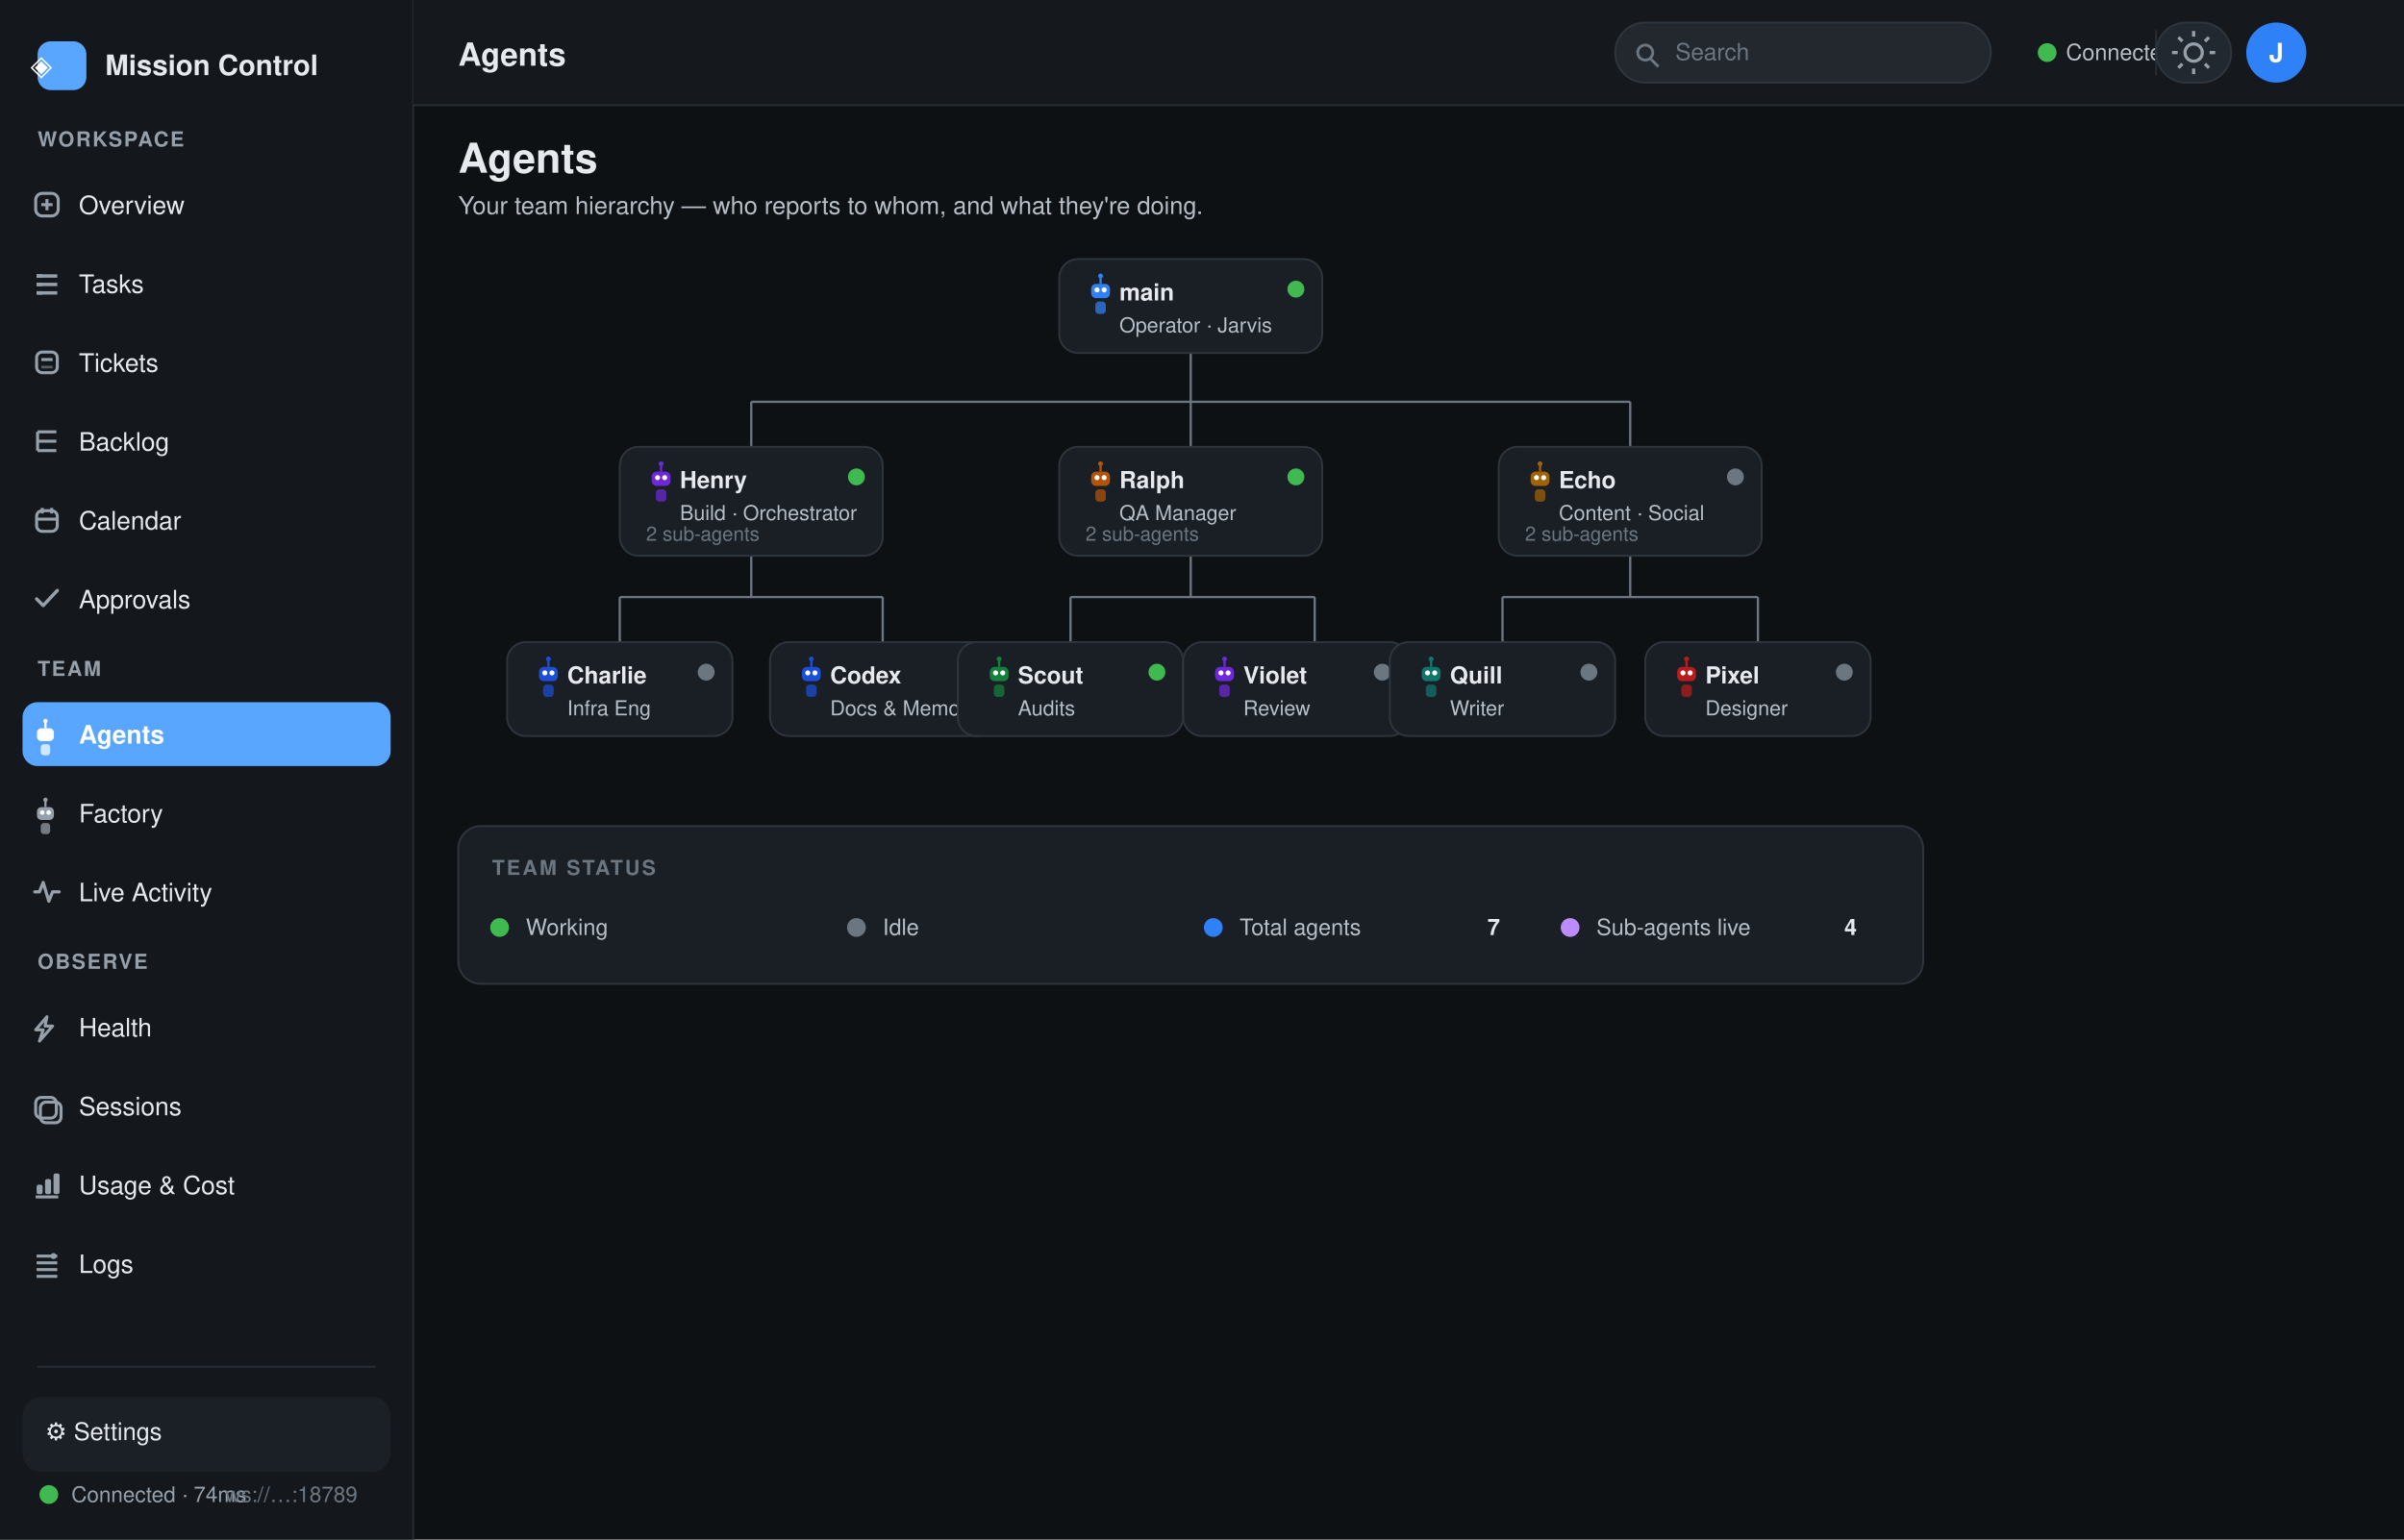
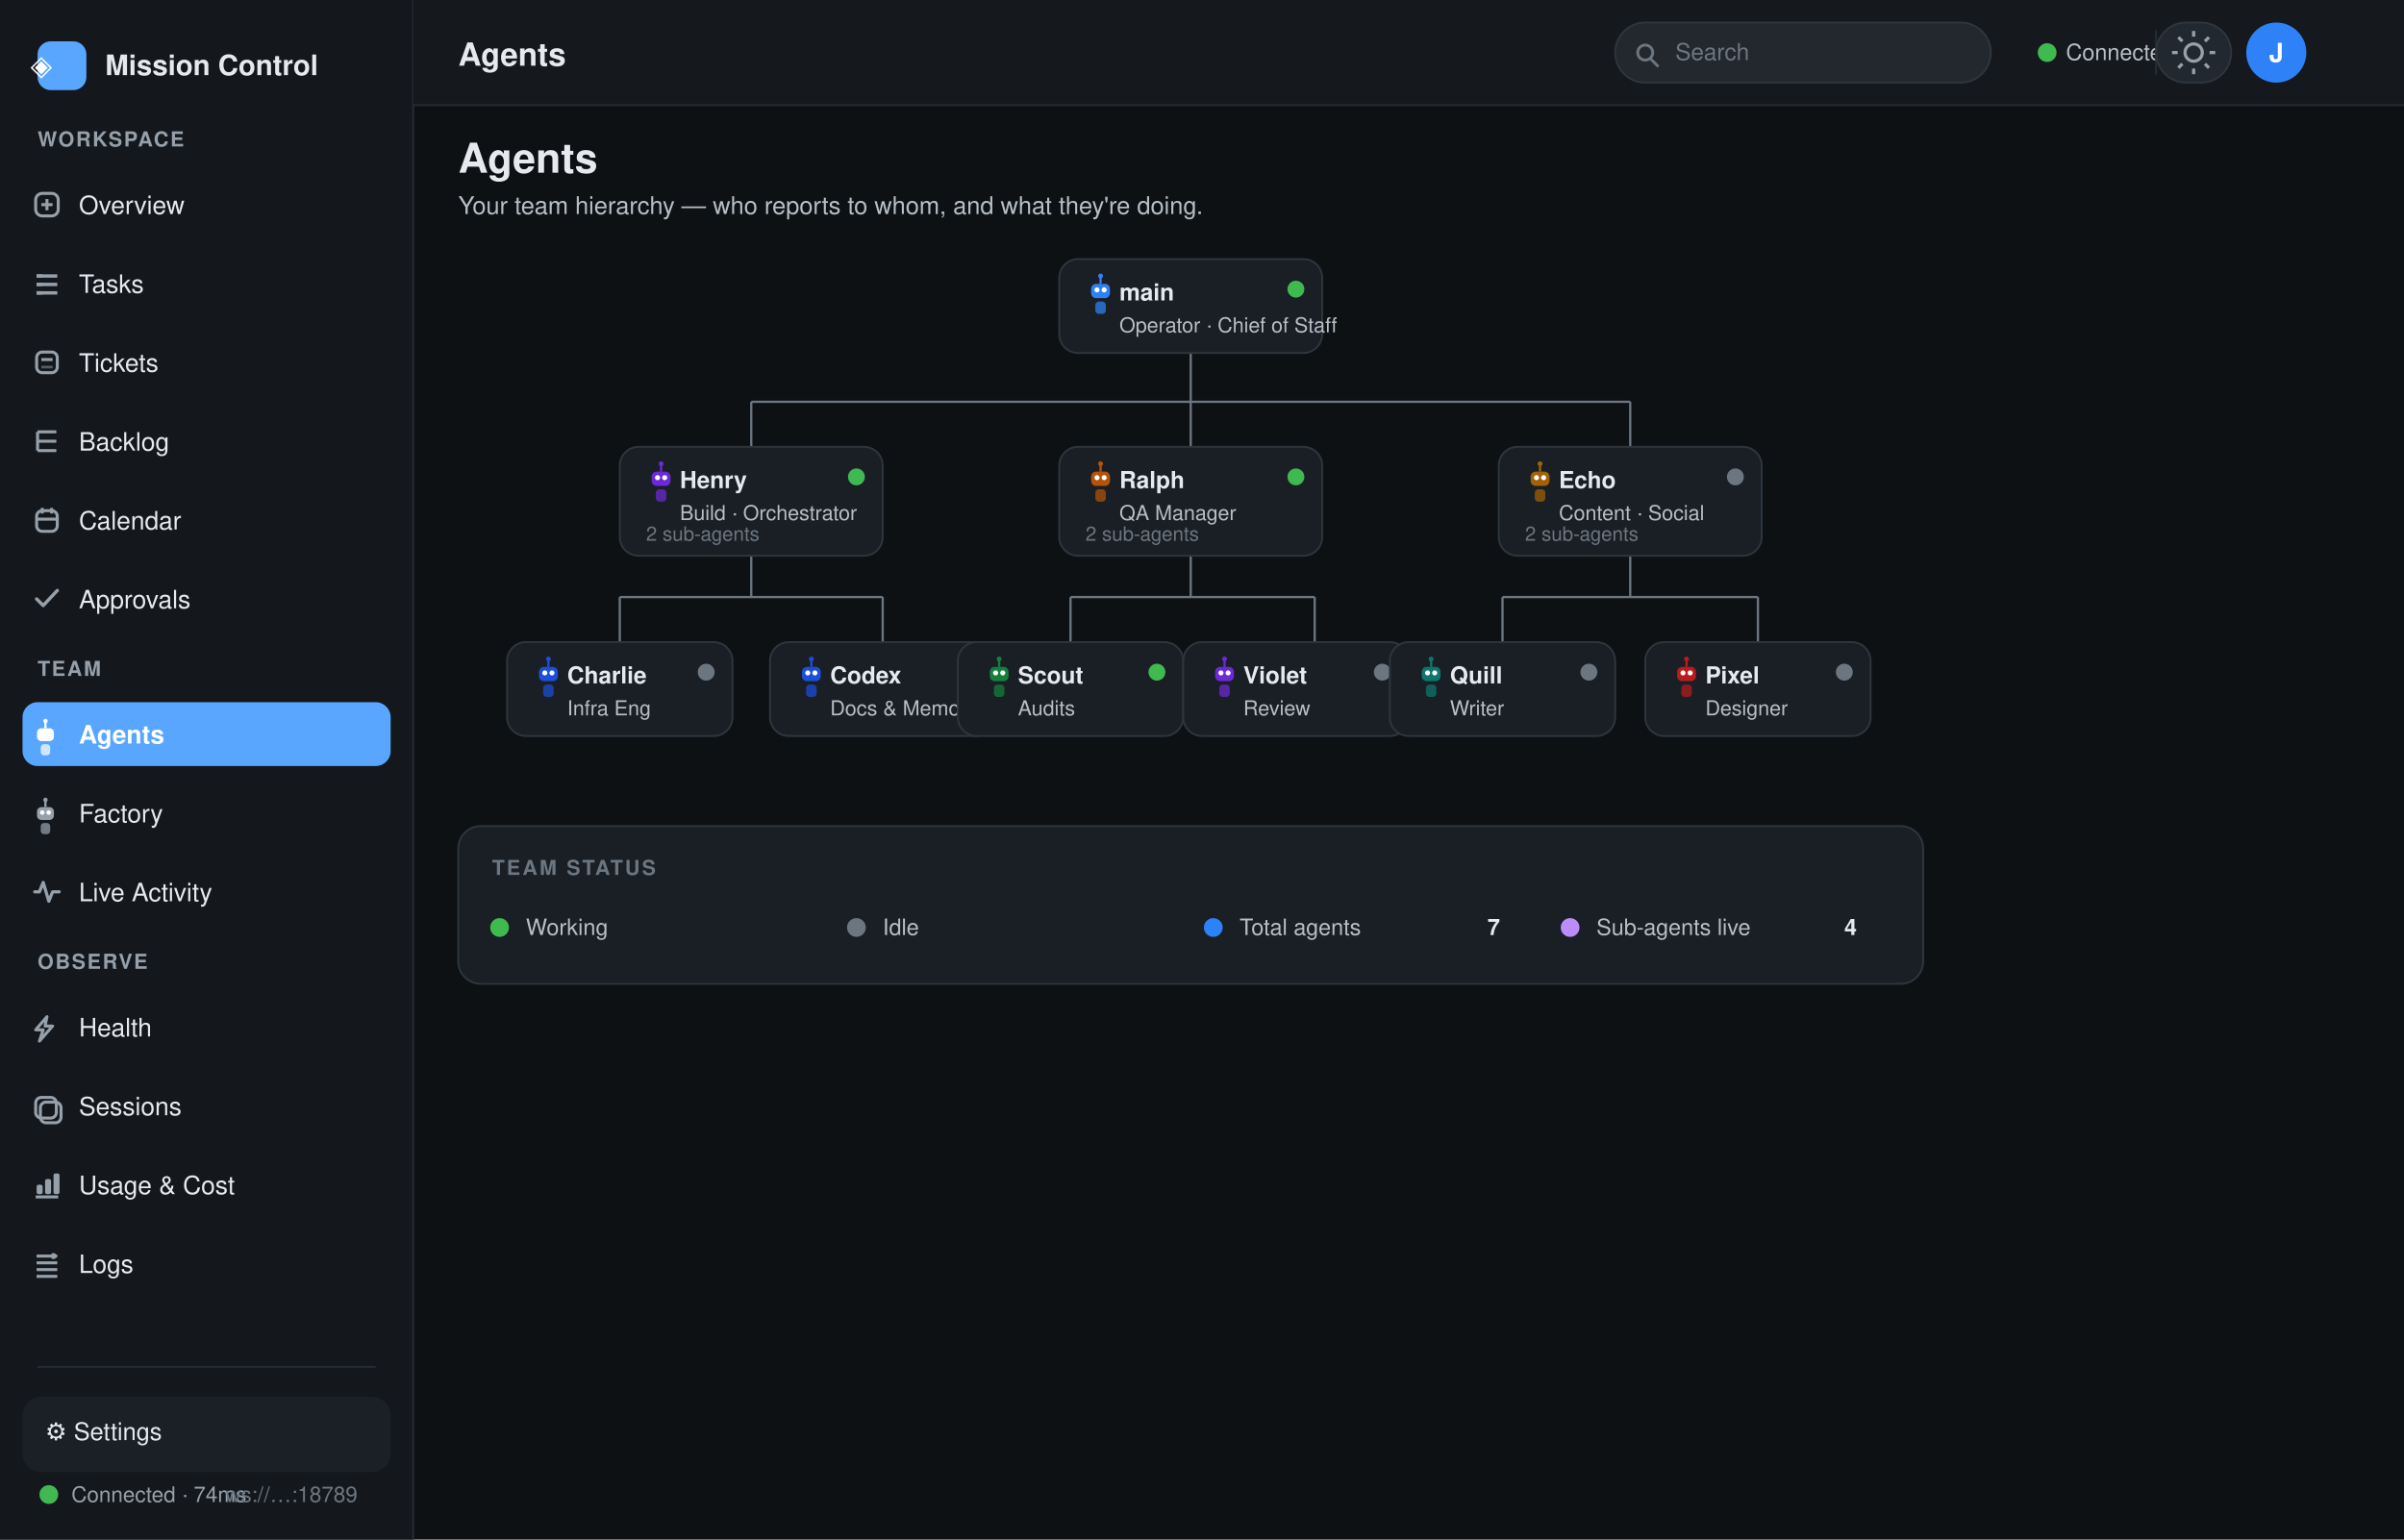
<svg xmlns="http://www.w3.org/2000/svg" width="1280" height="820" font-family="Helvetica Neue, Helvetica, Arial, sans-serif">
  <rect x="0" y="0" width="1280" height="820" fill="#0E1114" />
  <rect x="0" y="0" width="220" height="820" rx="0" fill="#14181D" opacity="1" />
  <line x1="220" y1="0" x2="220" y2="820" stroke="#262C33" stroke-width="1" opacity="1" />
  <rect x="20" y="22" width="26" height="26" rx="7" fill="#58A6FF" opacity="1" />
  <text x="22" y="40" font-family="Helvetica Neue, Helvetica, Arial, sans-serif" font-size="15" font-weight="600" fill="#FFFFFF" text-anchor="middle" opacity="1">◈</text>
  <text x="56" y="40" font-family="Helvetica Neue, Helvetica, Arial, sans-serif" font-size="15" font-weight="600" fill="#E6E9ED" text-anchor="start" opacity="1">Mission Control</text>
  <text x="20" y="78" font-family="Helvetica Neue, Helvetica, Arial, sans-serif" font-size="11" font-weight="600" fill="#96A0AA" text-anchor="start" opacity="1" letter-spacing="0.08em">WORKSPACE</text>
  <text x="42" y="114" font-family="Helvetica Neue, Helvetica, Arial, sans-serif" font-size="13.5" font-weight="400" fill="#E6E9ED" text-anchor="start" opacity="1">Overview</text>
  <rect x="19" y="103" width="12" height="12" rx="3.5" fill="none" stroke="#96A0AA" stroke-width="1.6" opacity="1" />
  <line x1="22" y1="109.0" x2="28" y2="109.0" stroke="#96A0AA" stroke-width="1.6" opacity="1" />
  <line x1="25.0" y1="106" x2="25.0" y2="112" stroke="#96A0AA" stroke-width="1.6" opacity="1" />
  <text x="42" y="156" font-family="Helvetica Neue, Helvetica, Arial, sans-serif" font-size="13.5" font-weight="400" fill="#E6E9ED" text-anchor="start" opacity="1">Tasks</text>
  <line x1="19.5" y1="147.0" x2="30.5" y2="147.0" stroke="#96A0AA" stroke-width="1.8" opacity="1" />
  <line x1="19.5" y1="151.5" x2="30.5" y2="151.5" stroke="#96A0AA" stroke-width="1.8" opacity="1" />
  <line x1="19.5" y1="156.0" x2="30.5" y2="156.0" stroke="#96A0AA" stroke-width="1.8" opacity="1" />
  <line x1="19.5" y1="147" x2="22.5" y2="147" stroke="#96A0AA" stroke-width="1.8" opacity="1" />
  <line x1="19.5" y1="151.5" x2="22.5" y2="151.5" stroke="#96A0AA" stroke-width="1.8" opacity="1" />
  <line x1="19.5" y1="156" x2="22.5" y2="156" stroke="#96A0AA" stroke-width="1.8" opacity="1" />
  <text x="42" y="198" font-family="Helvetica Neue, Helvetica, Arial, sans-serif" font-size="13.5" font-weight="400" fill="#E6E9ED" text-anchor="start" opacity="1">Tickets</text>
  <rect x="19.5" y="187.5" width="11" height="11" rx="3" fill="none" stroke="#96A0AA" stroke-width="1.6" opacity="1" />
  <line x1="22" y1="191.5" x2="28" y2="191.5" stroke="#96A0AA" stroke-width="1.6" opacity="1" />
  <line x1="22" y1="195.5" x2="28" y2="195.5" stroke="#96A0AA" stroke-width="1.4" opacity="0.5" />
  <text x="42" y="240" font-family="Helvetica Neue, Helvetica, Arial, sans-serif" font-size="13.5" font-weight="400" fill="#E6E9ED" text-anchor="start" opacity="1">Backlog</text>
  <line x1="20" y1="230" x2="30" y2="230" stroke="#96A0AA" stroke-width="1.6" opacity="1" />
  <line x1="20" y1="235" x2="30" y2="235" stroke="#96A0AA" stroke-width="1.6" opacity="1" />
  <line x1="20" y1="240" x2="30" y2="240" stroke="#96A0AA" stroke-width="1.6" opacity="1" />
  <line x1="20" y1="230" x2="20" y2="240" stroke="#96A0AA" stroke-width="1.6" opacity="1" />
  <text x="42" y="282" font-family="Helvetica Neue, Helvetica, Arial, sans-serif" font-size="13.5" font-weight="400" fill="#E6E9ED" text-anchor="start" opacity="1">Calendar</text>
  <rect x="19.5" y="272" width="11" height="11" rx="3" fill="none" stroke="#96A0AA" stroke-width="1.6" opacity="1" />
  <line x1="19.5" y1="276.5" x2="30.5" y2="276.5" stroke="#96A0AA" stroke-width="1.6" opacity="1" />
  <line x1="22.5" y1="270.5" x2="22.5" y2="273.5" stroke="#96A0AA" stroke-width="1.6" opacity="1" />
  <line x1="27.5" y1="270.5" x2="27.5" y2="273.5" stroke="#96A0AA" stroke-width="1.6" opacity="1" />
  <text x="42" y="324" font-family="Helvetica Neue, Helvetica, Arial, sans-serif" font-size="13.5" font-weight="400" fill="#E6E9ED" text-anchor="start" opacity="1">Approvals</text>
  <path d="M19.5,319.0 l3.5,3.5 l7.5,-8" stroke="#96A0AA" stroke-width="1.8" fill="none" stroke-linecap="round" stroke-linejoin="round" />
  <text x="20" y="360" font-family="Helvetica Neue, Helvetica, Arial, sans-serif" font-size="11" font-weight="600" fill="#96A0AA" text-anchor="start" opacity="1" letter-spacing="0.08em">TEAM</text>
  <rect x="12" y="374" width="196" height="34" rx="8" fill="#58A6FF" opacity="1" />
  <text x="42" y="396" font-family="Helvetica Neue, Helvetica, Arial, sans-serif" font-size="13.5" font-weight="600" fill="#FFFFFF" text-anchor="start" opacity="1">Agents</text>
  <line x1="24.2" y1="385" x2="24.2" y2="387.88" stroke="#FFFFFF" stroke-width="1.2" opacity="1" />
  <circle cx="24.2" cy="384" r="1.17" fill="#FFFFFF" opacity="1" />
  <rect x="19.7" y="387.88" width="9.0" height="6.84" rx="2.34" fill="#FFFFFF" opacity="1" />
  <circle cx="22.49" cy="390.76" r="1.215" fill="#FFFFFF" opacity="1" />
  <circle cx="25.91" cy="390.76" r="1.215" fill="#FFFFFF" opacity="1" />
  <rect x="21.68" y="396.34" width="5.04" height="5.94" rx="1.71" fill="#FFFFFF" opacity="0.72" />
  <text x="42" y="438" font-family="Helvetica Neue, Helvetica, Arial, sans-serif" font-size="13.5" font-weight="400" fill="#E6E9ED" text-anchor="start" opacity="1">Factory</text>
  <line x1="24.2" y1="427" x2="24.2" y2="429.88" stroke="#96A0AA" stroke-width="1.2" opacity="1" />
  <circle cx="24.2" cy="426" r="1.17" fill="#96A0AA" opacity="1" />
  <rect x="19.7" y="429.88" width="9.0" height="6.84" rx="2.34" fill="#96A0AA" opacity="1" />
  <circle cx="22.49" cy="432.76" r="1.215" fill="#FFFFFF" opacity="1" />
  <circle cx="25.91" cy="432.76" r="1.215" fill="#FFFFFF" opacity="1" />
  <rect x="21.68" y="438.34" width="5.04" height="5.94" rx="1.71" fill="#96A0AA" opacity="0.72" />
  <text x="42" y="480" font-family="Helvetica Neue, Helvetica, Arial, sans-serif" font-size="13.5" font-weight="400" fill="#E6E9ED" text-anchor="start" opacity="1">Live Activity</text>
  <path d="M18.5,475.0 L21,475.0 L23,470.0 L26,480.0 L28,475.0 L31.5,475.0" stroke="#96A0AA" stroke-width="1.7" fill="none" stroke-linecap="round" stroke-linejoin="round" />
  <text x="20" y="516" font-family="Helvetica Neue, Helvetica, Arial, sans-serif" font-size="11" font-weight="600" fill="#96A0AA" text-anchor="start" opacity="1" letter-spacing="0.08em">OBSERVE</text>
  <text x="42" y="552" font-family="Helvetica Neue, Helvetica, Arial, sans-serif" font-size="13.5" font-weight="400" fill="#E6E9ED" text-anchor="start" opacity="1">Health</text>
  <path d="M25.0,541.5 l-6,7 l4,0 l-2,6 l7,-8 l-4,0 z" stroke="#96A0AA" stroke-width="1.6" fill="none" stroke-linecap="round" stroke-linejoin="round" />
  <text x="42" y="594" font-family="Helvetica Neue, Helvetica, Arial, sans-serif" font-size="13.5" font-weight="400" fill="#E6E9ED" text-anchor="start" opacity="1">Sessions</text>
  <rect x="19" y="584.5" width="11" height="11" rx="3" fill="none" stroke="#96A0AA" stroke-width="1.6" opacity="1" />
  <rect x="21.5" y="587" width="11" height="11" rx="3" fill="none" stroke="#96A0AA" stroke-width="1.6" opacity="1" />
  <text x="42" y="636" font-family="Helvetica Neue, Helvetica, Arial, sans-serif" font-size="13.5" font-weight="400" fill="#E6E9ED" text-anchor="start" opacity="1">Usage &amp; Cost</text>
  <rect x="19.5" y="631" width="3.2" height="5" rx="1" fill="#96A0AA" opacity="1" />
  <rect x="24.0" y="628" width="3.2" height="8" rx="1" fill="#96A0AA" opacity="1" />
  <rect x="28.5" y="625" width="3.2" height="11" rx="1" fill="#96A0AA" opacity="1" />
  <line x1="19" y1="637.5" x2="31" y2="637.5" stroke="#96A0AA" stroke-width="1.6" opacity="1" />
  <text x="42" y="678" font-family="Helvetica Neue, Helvetica, Arial, sans-serif" font-size="13.5" font-weight="400" fill="#E6E9ED" text-anchor="start" opacity="1">Logs</text>
  <line x1="19.5" y1="669.0" x2="30.5" y2="669.0" stroke="#96A0AA" stroke-width="1.6" opacity="1" />
  <line x1="19.5" y1="672.6" x2="30.5" y2="672.6" stroke="#96A0AA" stroke-width="1.6" opacity="1" />
  <line x1="19.5" y1="676.2" x2="30.5" y2="676.2" stroke="#96A0AA" stroke-width="1.6" opacity="1" />
  <line x1="19.5" y1="679.8" x2="30.5" y2="679.8" stroke="#96A0AA" stroke-width="1.6" opacity="1" />
  <circle cx="28.5" cy="669" r="1.6" fill="#96A0AA" opacity="1" />
  <line x1="20" y1="728" x2="200" y2="728" stroke="#262C33" stroke-width="1" opacity="1" />
  <rect x="12" y="744" width="196" height="40" rx="10" fill="#1B2026" opacity="1" />
  <text x="24" y="767" font-family="Helvetica Neue, Helvetica, Arial, sans-serif" font-size="13" font-weight="500" fill="#E6E9ED" text-anchor="start" opacity="1">⚙  Settings</text>
  <circle cx="26" cy="796" r="5" fill="#3FB950" opacity="1" />
  <text x="38" y="800" font-family="Helvetica Neue, Helvetica, Arial, sans-serif" font-size="11.5" font-weight="400" fill="#96A0AA" text-anchor="start" opacity="1">Connected · 74ms</text>
  <text x="120" y="800" font-family="Helvetica Neue, Helvetica, Arial, sans-serif" font-size="11.5" font-weight="400" fill="#6B7681" text-anchor="start" opacity="1">ws://…:18789</text>
  <rect x="220" y="0" width="1060" height="56" rx="0" fill="#15191D" opacity="1" />
  <line x1="220" y1="56" x2="1280" y2="56" stroke="#262C33" stroke-width="1" opacity="1" />
  <text x="244" y="35" font-family="Helvetica Neue, Helvetica, Arial, sans-serif" font-size="17" font-weight="600" fill="#E6E9ED" text-anchor="start" opacity="1">Agents</text>
  <rect x="860" y="12" width="200" height="32" rx="16.0" fill="#23282F" stroke="#2E353D" stroke-width="1" opacity="1" />
  <circle cx="876" cy="28.0" r="4" fill="none" stroke="#6B7681" stroke-width="1.5" opacity="1" />
  <line x1="879" y1="31.5" x2="883" y2="35.5" stroke="#6B7681" stroke-width="1.5" opacity="1" />
  <text x="892" y="32.0" font-family="Helvetica Neue, Helvetica, Arial, sans-serif" font-size="12.5" font-weight="400" fill="#6B7681" text-anchor="start" opacity="1">Search</text>
  <circle cx="1090" cy="28" r="5" fill="#3FB950" opacity="1" />
  <text x="1100" y="32" font-family="Helvetica Neue, Helvetica, Arial, sans-serif" font-size="12" font-weight="500" fill="#B6BEC7" text-anchor="start" opacity="1">Connected</text>
  <line x1="1148" y1="16" x2="1148" y2="40" stroke="#262C33" stroke-width="1" opacity="1" />
  <rect x="1148" y="12" width="40" height="32" rx="16" fill="#22282F" stroke="#2E353D" stroke-width="1" opacity="1" />
  <circle cx="1168" cy="28" r="4.6" fill="none" stroke="#96A0AA" stroke-width="1.7" opacity="1" />
  <line x1="1176.5" y1="28.0" x2="1179.5" y2="28.0" stroke="#96A0AA" stroke-width="1.7" opacity="1" />
  <line x1="1174.01" y1="34.01" x2="1176.132" y2="36.132" stroke="#96A0AA" stroke-width="1.7" opacity="1" />
  <line x1="1168.0" y1="36.5" x2="1168.0" y2="39.5" stroke="#96A0AA" stroke-width="1.7" opacity="1" />
  <line x1="1161.99" y1="34.01" x2="1159.868" y2="36.132" stroke="#96A0AA" stroke-width="1.7" opacity="1" />
  <line x1="1159.5" y1="28.0" x2="1156.5" y2="28.0" stroke="#96A0AA" stroke-width="1.7" opacity="1" />
  <line x1="1161.99" y1="21.99" x2="1159.868" y2="19.868" stroke="#96A0AA" stroke-width="1.7" opacity="1" />
  <line x1="1168.0" y1="19.5" x2="1168.0" y2="16.5" stroke="#96A0AA" stroke-width="1.7" opacity="1" />
  <line x1="1174.01" y1="21.99" x2="1176.132" y2="19.868" stroke="#96A0AA" stroke-width="1.7" opacity="1" />
  <rect x="1196" y="12" width="32" height="32" rx="16" fill="#2F81F7" opacity="1" />
  <text x="1212" y="33" font-family="Helvetica Neue, Helvetica, Arial, sans-serif" font-size="14" font-weight="600" fill="#FFFFFF" text-anchor="middle" opacity="1">J</text>
  <text x="244" y="92" font-family="Helvetica Neue, Helvetica, Arial, sans-serif" font-size="22" font-weight="600" fill="#E6E9ED" text-anchor="start" opacity="1">Agents</text>
  <text x="244" y="114" font-family="Helvetica Neue, Helvetica, Arial, sans-serif" font-size="13" font-weight="400" fill="#B6BEC7" text-anchor="start" opacity="1">Your team hierarchy — who reports to whom, and what they're doing.</text>
  <line x1="634" y1="188" x2="634" y2="214" stroke="#6B7681" stroke-width="1.2" opacity="1" />
  <line x1="400" y1="214" x2="868" y2="214" stroke="#6B7681" stroke-width="1.2" opacity="1" />
  <line x1="400" y1="214" x2="400" y2="238" stroke="#6B7681" stroke-width="1.2" opacity="1" />
  <line x1="634" y1="214" x2="634" y2="238" stroke="#6B7681" stroke-width="1.2" opacity="1" />
  <line x1="868" y1="214" x2="868" y2="238" stroke="#6B7681" stroke-width="1.2" opacity="1" />
  <line x1="400" y1="296" x2="400" y2="318" stroke="#6B7681" stroke-width="1.2" opacity="1" />
  <line x1="330" y1="318" x2="470" y2="318" stroke="#6B7681" stroke-width="1.2" opacity="1" />
  <line x1="330" y1="318" x2="330" y2="342" stroke="#6B7681" stroke-width="1.2" opacity="1" />
  <line x1="470" y1="318" x2="470" y2="342" stroke="#6B7681" stroke-width="1.2" opacity="1" />
  <line x1="634" y1="296" x2="634" y2="318" stroke="#6B7681" stroke-width="1.2" opacity="1" />
  <line x1="570" y1="318" x2="700" y2="318" stroke="#6B7681" stroke-width="1.2" opacity="1" />
  <line x1="570" y1="318" x2="570" y2="342" stroke="#6B7681" stroke-width="1.2" opacity="1" />
  <line x1="700" y1="318" x2="700" y2="342" stroke="#6B7681" stroke-width="1.2" opacity="1" />
  <line x1="868" y1="296" x2="868" y2="318" stroke="#6B7681" stroke-width="1.2" opacity="1" />
  <line x1="800" y1="318" x2="936" y2="318" stroke="#6B7681" stroke-width="1.2" opacity="1" />
  <line x1="800" y1="318" x2="800" y2="342" stroke="#6B7681" stroke-width="1.2" opacity="1" />
  <line x1="936" y1="318" x2="936" y2="342" stroke="#6B7681" stroke-width="1.2" opacity="1" />
  <rect x="564" y="138" width="140" height="50" rx="10" fill="#1A1F25" stroke="#2E353D" stroke-width="1" opacity="1" />
  <line x1="586.0" y1="148" x2="586.0" y2="151.2" stroke="#2F81F7" stroke-width="1.2" opacity="1" />
  <circle cx="586.0" cy="147" r="1.3" fill="#2F81F7" opacity="1" />
  <rect x="581.0" y="151.2" width="10.0" height="7.6" rx="2.6" fill="#2F81F7" opacity="1" />
  <circle cx="584.1" cy="154.4" r="1.35" fill="#FFFFFF" opacity="1" />
  <circle cx="587.9" cy="154.4" r="1.35" fill="#FFFFFF" opacity="1" />
  <rect x="583.2" y="160.6" width="5.6" height="6.6" rx="1.9" fill="#2F81F7" opacity="0.72" />
  <text x="596" y="160" font-family="Helvetica Neue, Helvetica, Arial, sans-serif" font-size="12.5" font-weight="600" fill="#E6E9ED" text-anchor="start" opacity="1">main</text>
-   <text x="596" y="177" font-family="Helvetica Neue, Helvetica, Arial, sans-serif" font-size="11" font-weight="400" fill="#B6BEC7" text-anchor="start" opacity="1">Operator · Jarvis</text>
+   <text x="596" y="177" font-family="Helvetica Neue, Helvetica, Arial, sans-serif" font-size="11" font-weight="400" fill="#B6BEC7" text-anchor="start" opacity="1">Operator · Chief of Staff</text>
  <circle cx="690" cy="154" r="4.5" fill="#3FB950" opacity="1" />
  <rect x="330" y="238" width="140" height="58" rx="10" fill="#1A1F25" stroke="#2E353D" stroke-width="1" opacity="1" />
  <line x1="352.0" y1="248" x2="352.0" y2="251.2" stroke="#6D28D9" stroke-width="1.2" opacity="1" />
  <circle cx="352.0" cy="247" r="1.3" fill="#6D28D9" opacity="1" />
  <rect x="347.0" y="251.2" width="10.0" height="7.6" rx="2.6" fill="#6D28D9" opacity="1" />
  <circle cx="350.1" cy="254.4" r="1.35" fill="#FFFFFF" opacity="1" />
  <circle cx="353.9" cy="254.4" r="1.35" fill="#FFFFFF" opacity="1" />
  <rect x="349.2" y="260.6" width="5.6" height="6.6" rx="1.9" fill="#6D28D9" opacity="0.72" />
  <text x="362" y="260" font-family="Helvetica Neue, Helvetica, Arial, sans-serif" font-size="12.5" font-weight="600" fill="#E6E9ED" text-anchor="start" opacity="1">Henry</text>
  <text x="362" y="277" font-family="Helvetica Neue, Helvetica, Arial, sans-serif" font-size="11" font-weight="400" fill="#B6BEC7" text-anchor="start" opacity="1">Build · Orchestrator</text>
  <circle cx="456" cy="254" r="4.5" fill="#3FB950" opacity="1" />
  <text x="344" y="288" font-family="Helvetica Neue, Helvetica, Arial, sans-serif" font-size="10.5" font-weight="400" fill="#6B7681" text-anchor="start" opacity="1">2 sub-agents</text>
  <rect x="564" y="238" width="140" height="58" rx="10" fill="#1A1F25" stroke="#2E353D" stroke-width="1" opacity="1" />
  <line x1="586.0" y1="248" x2="586.0" y2="251.2" stroke="#B45309" stroke-width="1.2" opacity="1" />
  <circle cx="586.0" cy="247" r="1.3" fill="#B45309" opacity="1" />
  <rect x="581.0" y="251.2" width="10.0" height="7.6" rx="2.6" fill="#B45309" opacity="1" />
  <circle cx="584.1" cy="254.4" r="1.35" fill="#FFFFFF" opacity="1" />
  <circle cx="587.9" cy="254.4" r="1.35" fill="#FFFFFF" opacity="1" />
  <rect x="583.2" y="260.6" width="5.6" height="6.6" rx="1.9" fill="#B45309" opacity="0.72" />
  <text x="596" y="260" font-family="Helvetica Neue, Helvetica, Arial, sans-serif" font-size="12.5" font-weight="600" fill="#E6E9ED" text-anchor="start" opacity="1">Ralph</text>
  <text x="596" y="277" font-family="Helvetica Neue, Helvetica, Arial, sans-serif" font-size="11" font-weight="400" fill="#B6BEC7" text-anchor="start" opacity="1">QA Manager</text>
  <circle cx="690" cy="254" r="4.5" fill="#3FB950" opacity="1" />
  <text x="578" y="288" font-family="Helvetica Neue, Helvetica, Arial, sans-serif" font-size="10.5" font-weight="400" fill="#6B7681" text-anchor="start" opacity="1">2 sub-agents</text>
  <rect x="798" y="238" width="140" height="58" rx="10" fill="#1A1F25" stroke="#2E353D" stroke-width="1" opacity="1" />
  <line x1="820.0" y1="248" x2="820.0" y2="251.2" stroke="#A16207" stroke-width="1.2" opacity="1" />
  <circle cx="820.0" cy="247" r="1.3" fill="#A16207" opacity="1" />
  <rect x="815.0" y="251.2" width="10.0" height="7.6" rx="2.6" fill="#A16207" opacity="1" />
  <circle cx="818.1" cy="254.4" r="1.35" fill="#FFFFFF" opacity="1" />
  <circle cx="821.9" cy="254.4" r="1.35" fill="#FFFFFF" opacity="1" />
  <rect x="817.2" y="260.6" width="5.6" height="6.6" rx="1.9" fill="#A16207" opacity="0.72" />
  <text x="830" y="260" font-family="Helvetica Neue, Helvetica, Arial, sans-serif" font-size="12.5" font-weight="600" fill="#E6E9ED" text-anchor="start" opacity="1">Echo</text>
  <text x="830" y="277" font-family="Helvetica Neue, Helvetica, Arial, sans-serif" font-size="11" font-weight="400" fill="#B6BEC7" text-anchor="start" opacity="1">Content · Social</text>
  <circle cx="924" cy="254" r="4.5" fill="#6B7681" opacity="1" />
  <text x="812" y="288" font-family="Helvetica Neue, Helvetica, Arial, sans-serif" font-size="10.5" font-weight="400" fill="#6B7681" text-anchor="start" opacity="1">2 sub-agents</text>
  <rect x="270" y="342" width="120" height="50" rx="10" fill="#1A1F25" stroke="#2E353D" stroke-width="1" opacity="1" />
  <line x1="292.0" y1="352" x2="292.0" y2="355.2" stroke="#1D4ED8" stroke-width="1.2" opacity="1" />
  <circle cx="292.0" cy="351" r="1.3" fill="#1D4ED8" opacity="1" />
  <rect x="287.0" y="355.2" width="10.0" height="7.6" rx="2.6" fill="#1D4ED8" opacity="1" />
  <circle cx="290.1" cy="358.4" r="1.35" fill="#FFFFFF" opacity="1" />
  <circle cx="293.9" cy="358.4" r="1.35" fill="#FFFFFF" opacity="1" />
  <rect x="289.2" y="364.6" width="5.6" height="6.6" rx="1.9" fill="#1D4ED8" opacity="0.72" />
  <text x="302" y="364" font-family="Helvetica Neue, Helvetica, Arial, sans-serif" font-size="12.5" font-weight="600" fill="#E6E9ED" text-anchor="start" opacity="1">Charlie</text>
  <text x="302" y="381" font-family="Helvetica Neue, Helvetica, Arial, sans-serif" font-size="11" font-weight="400" fill="#B6BEC7" text-anchor="start" opacity="1">Infra Eng</text>
  <circle cx="376" cy="358" r="4.5" fill="#6B7681" opacity="1" />
  <rect x="410" y="342" width="120" height="50" rx="10" fill="#1A1F25" stroke="#2E353D" stroke-width="1" opacity="1" />
  <line x1="432.0" y1="352" x2="432.0" y2="355.2" stroke="#1D4ED8" stroke-width="1.2" opacity="1" />
  <circle cx="432.0" cy="351" r="1.3" fill="#1D4ED8" opacity="1" />
  <rect x="427.0" y="355.2" width="10.0" height="7.6" rx="2.6" fill="#1D4ED8" opacity="1" />
  <circle cx="430.1" cy="358.4" r="1.35" fill="#FFFFFF" opacity="1" />
  <circle cx="433.9" cy="358.4" r="1.35" fill="#FFFFFF" opacity="1" />
  <rect x="429.2" y="364.6" width="5.6" height="6.6" rx="1.9" fill="#1D4ED8" opacity="0.72" />
  <text x="442" y="364" font-family="Helvetica Neue, Helvetica, Arial, sans-serif" font-size="12.5" font-weight="600" fill="#E6E9ED" text-anchor="start" opacity="1">Codex</text>
  <text x="442" y="381" font-family="Helvetica Neue, Helvetica, Arial, sans-serif" font-size="11" font-weight="400" fill="#B6BEC7" text-anchor="start" opacity="1">Docs &amp; Memory</text>
  <circle cx="516" cy="358" r="4.5" fill="#6B7681" opacity="1" />
  <rect x="510" y="342" width="120" height="50" rx="10" fill="#1A1F25" stroke="#2E353D" stroke-width="1" opacity="1" />
  <line x1="532.0" y1="352" x2="532.0" y2="355.2" stroke="#15803D" stroke-width="1.2" opacity="1" />
  <circle cx="532.0" cy="351" r="1.3" fill="#15803D" opacity="1" />
  <rect x="527.0" y="355.2" width="10.0" height="7.6" rx="2.6" fill="#15803D" opacity="1" />
  <circle cx="530.1" cy="358.4" r="1.35" fill="#FFFFFF" opacity="1" />
  <circle cx="533.9" cy="358.4" r="1.35" fill="#FFFFFF" opacity="1" />
  <rect x="529.2" y="364.6" width="5.6" height="6.6" rx="1.9" fill="#15803D" opacity="0.72" />
  <text x="542" y="364" font-family="Helvetica Neue, Helvetica, Arial, sans-serif" font-size="12.5" font-weight="600" fill="#E6E9ED" text-anchor="start" opacity="1">Scout</text>
  <text x="542" y="381" font-family="Helvetica Neue, Helvetica, Arial, sans-serif" font-size="11" font-weight="400" fill="#B6BEC7" text-anchor="start" opacity="1">Audits</text>
  <circle cx="616" cy="358" r="4.5" fill="#3FB950" opacity="1" />
  <rect x="630" y="342" width="120" height="50" rx="10" fill="#1A1F25" stroke="#2E353D" stroke-width="1" opacity="1" />
  <line x1="652.0" y1="352" x2="652.0" y2="355.2" stroke="#6D28D9" stroke-width="1.2" opacity="1" />
  <circle cx="652.0" cy="351" r="1.3" fill="#6D28D9" opacity="1" />
  <rect x="647.0" y="355.2" width="10.0" height="7.6" rx="2.6" fill="#6D28D9" opacity="1" />
  <circle cx="650.1" cy="358.4" r="1.35" fill="#FFFFFF" opacity="1" />
  <circle cx="653.9" cy="358.4" r="1.35" fill="#FFFFFF" opacity="1" />
  <rect x="649.2" y="364.6" width="5.6" height="6.6" rx="1.9" fill="#6D28D9" opacity="0.72" />
  <text x="662" y="364" font-family="Helvetica Neue, Helvetica, Arial, sans-serif" font-size="12.5" font-weight="600" fill="#E6E9ED" text-anchor="start" opacity="1">Violet</text>
  <text x="662" y="381" font-family="Helvetica Neue, Helvetica, Arial, sans-serif" font-size="11" font-weight="400" fill="#B6BEC7" text-anchor="start" opacity="1">Review</text>
  <circle cx="736" cy="358" r="4.5" fill="#6B7681" opacity="1" />
  <rect x="740" y="342" width="120" height="50" rx="10" fill="#1A1F25" stroke="#2E353D" stroke-width="1" opacity="1" />
  <line x1="762.0" y1="352" x2="762.0" y2="355.2" stroke="#0F766E" stroke-width="1.2" opacity="1" />
  <circle cx="762.0" cy="351" r="1.3" fill="#0F766E" opacity="1" />
  <rect x="757.0" y="355.2" width="10.0" height="7.6" rx="2.6" fill="#0F766E" opacity="1" />
  <circle cx="760.1" cy="358.4" r="1.35" fill="#FFFFFF" opacity="1" />
  <circle cx="763.9" cy="358.4" r="1.35" fill="#FFFFFF" opacity="1" />
  <rect x="759.2" y="364.6" width="5.6" height="6.6" rx="1.9" fill="#0F766E" opacity="0.72" />
  <text x="772" y="364" font-family="Helvetica Neue, Helvetica, Arial, sans-serif" font-size="12.5" font-weight="600" fill="#E6E9ED" text-anchor="start" opacity="1">Quill</text>
  <text x="772" y="381" font-family="Helvetica Neue, Helvetica, Arial, sans-serif" font-size="11" font-weight="400" fill="#B6BEC7" text-anchor="start" opacity="1">Writer</text>
  <circle cx="846" cy="358" r="4.5" fill="#6B7681" opacity="1" />
  <rect x="876" y="342" width="120" height="50" rx="10" fill="#1A1F25" stroke="#2E353D" stroke-width="1" opacity="1" />
  <line x1="898.0" y1="352" x2="898.0" y2="355.2" stroke="#B91C1C" stroke-width="1.2" opacity="1" />
  <circle cx="898.0" cy="351" r="1.3" fill="#B91C1C" opacity="1" />
  <rect x="893.0" y="355.2" width="10.0" height="7.6" rx="2.6" fill="#B91C1C" opacity="1" />
  <circle cx="896.1" cy="358.4" r="1.35" fill="#FFFFFF" opacity="1" />
  <circle cx="899.9" cy="358.4" r="1.35" fill="#FFFFFF" opacity="1" />
  <rect x="895.2" y="364.6" width="5.6" height="6.6" rx="1.9" fill="#B91C1C" opacity="0.72" />
  <text x="908" y="364" font-family="Helvetica Neue, Helvetica, Arial, sans-serif" font-size="12.5" font-weight="600" fill="#E6E9ED" text-anchor="start" opacity="1">Pixel</text>
  <text x="908" y="381" font-family="Helvetica Neue, Helvetica, Arial, sans-serif" font-size="11" font-weight="400" fill="#B6BEC7" text-anchor="start" opacity="1">Designer</text>
  <circle cx="982" cy="358" r="4.5" fill="#6B7681" opacity="1" />
  <rect x="244" y="440" width="780" height="84" rx="12" fill="#1A1F25" stroke="#2E353D" stroke-width="1" opacity="1" />
  <text x="262" y="466" font-family="Helvetica Neue, Helvetica, Arial, sans-serif" font-size="11" font-weight="600" fill="#6B7681" text-anchor="start" opacity="1" letter-spacing="0.1em">TEAM STATUS</text>
  <circle cx="266" cy="494" r="5" fill="#3FB950" opacity="1" />
  <text x="280" y="498" font-family="Helvetica Neue, Helvetica, Arial, sans-serif" font-size="12" font-weight="400" fill="#B6BEC7" text-anchor="start" opacity="1">Working</text>
  <circle cx="456" cy="494" r="5" fill="#6B7681" opacity="1" />
  <text x="470" y="498" font-family="Helvetica Neue, Helvetica, Arial, sans-serif" font-size="12" font-weight="400" fill="#B6BEC7" text-anchor="start" opacity="1">Idle</text>
  <circle cx="646" cy="494" r="5" fill="#2F81F7" opacity="1" />
  <text x="660" y="498" font-family="Helvetica Neue, Helvetica, Arial, sans-serif" font-size="12" font-weight="400" fill="#B6BEC7" text-anchor="start" opacity="1">Total agents</text>
  <text x="792" y="498" font-family="Helvetica Neue, Helvetica, Arial, sans-serif" font-size="12" font-weight="600" fill="#E6E9ED" text-anchor="start" opacity="1">7</text>
  <circle cx="836" cy="494" r="5" fill="#BC8CFF" opacity="1" />
  <text x="850" y="498" font-family="Helvetica Neue, Helvetica, Arial, sans-serif" font-size="12" font-weight="400" fill="#B6BEC7" text-anchor="start" opacity="1">Sub-agents live</text>
  <text x="982" y="498" font-family="Helvetica Neue, Helvetica, Arial, sans-serif" font-size="12" font-weight="600" fill="#E6E9ED" text-anchor="start" opacity="1">4</text>
</svg>
